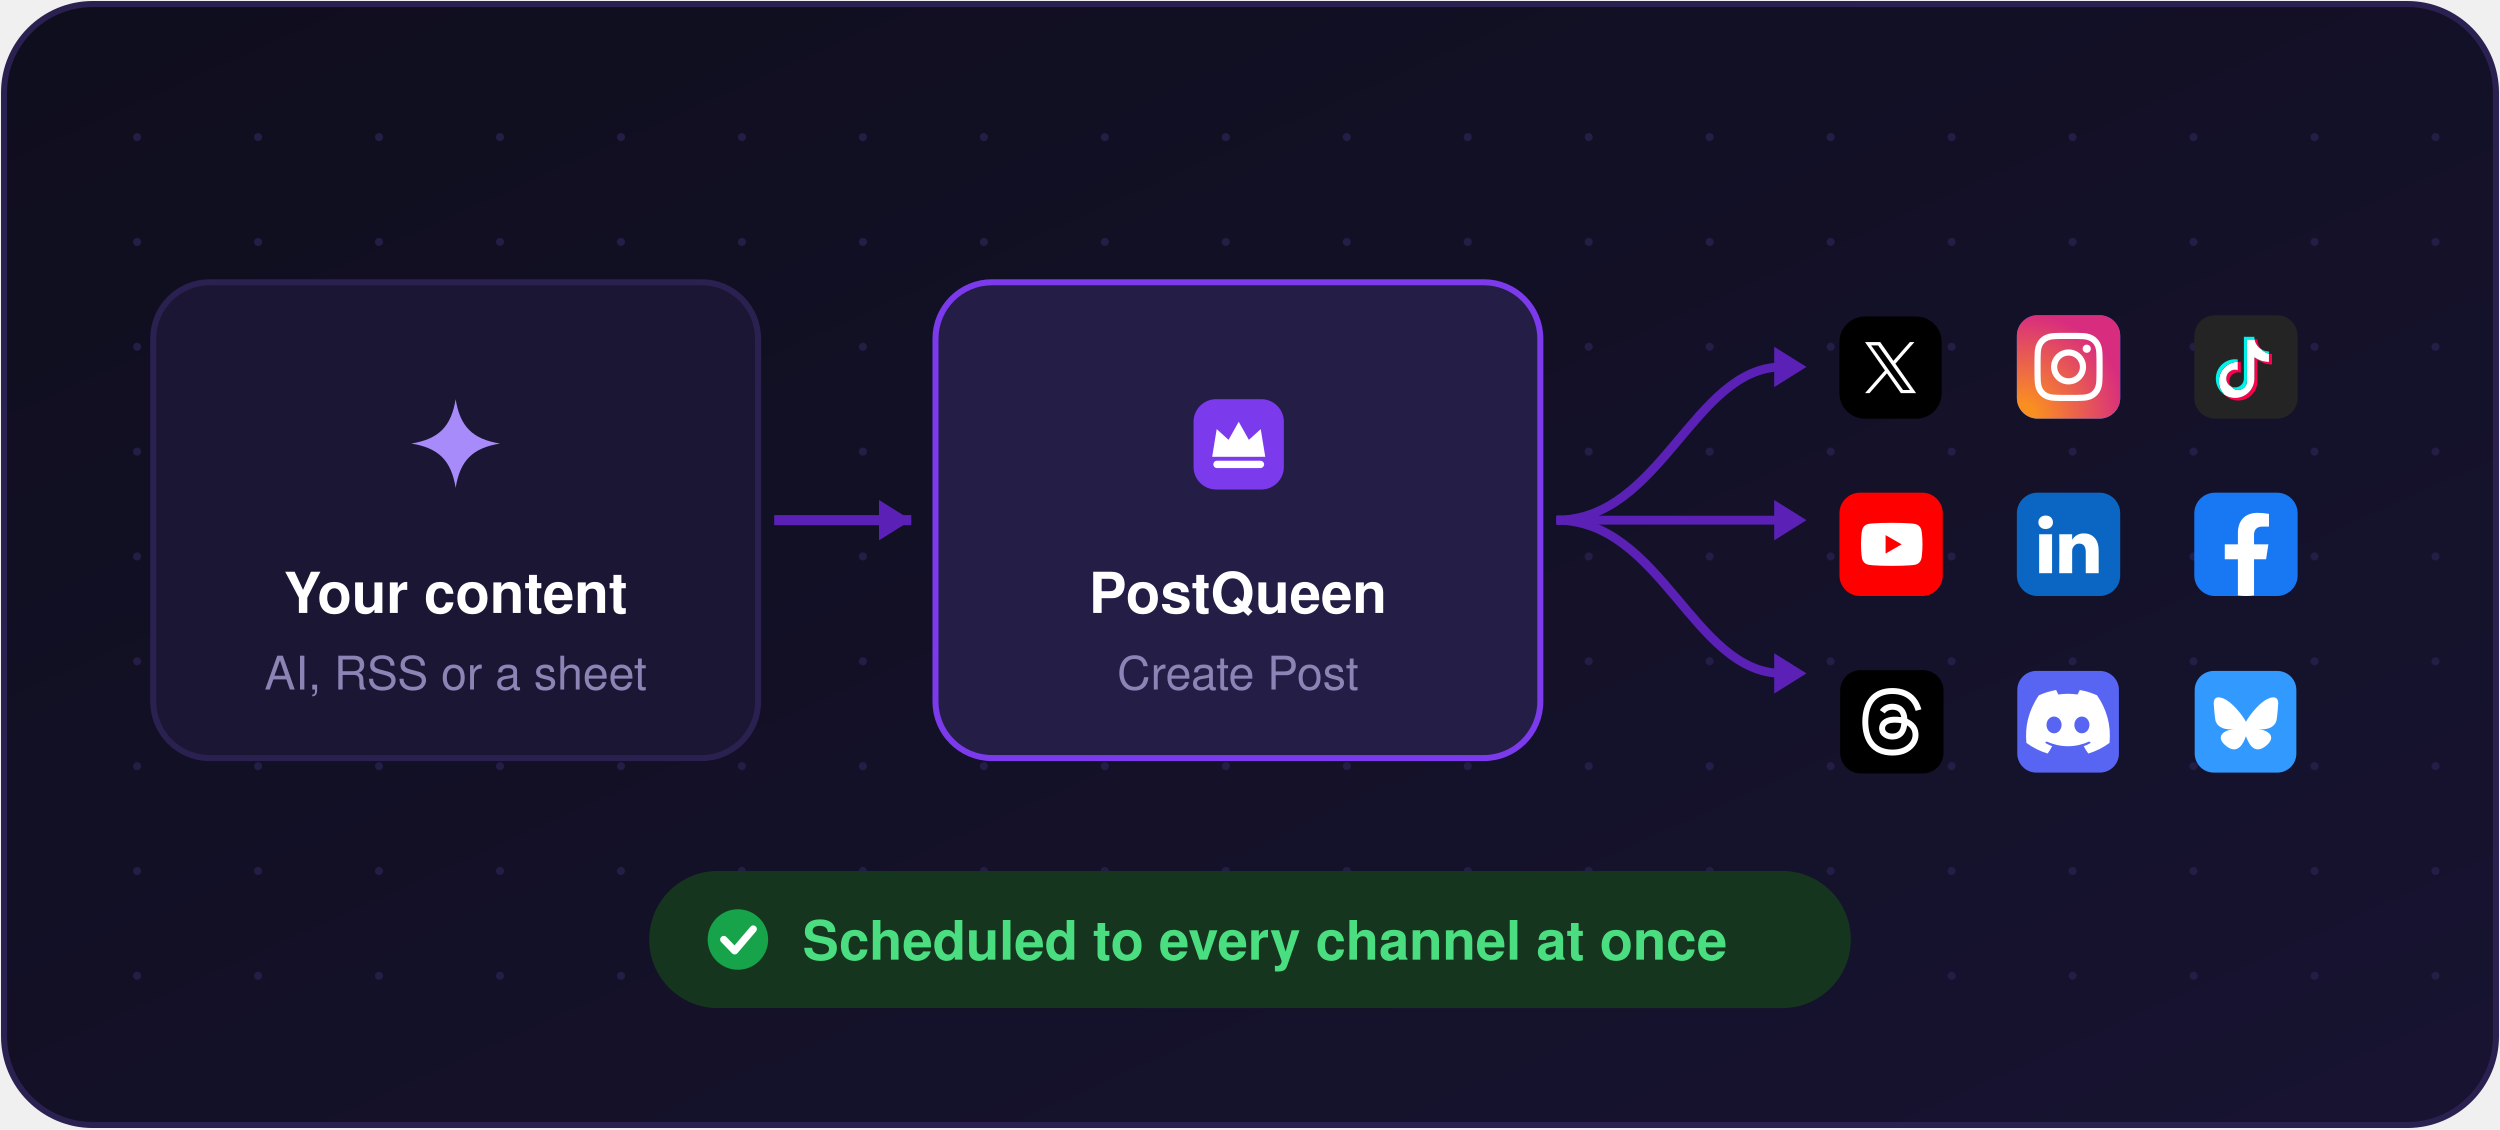
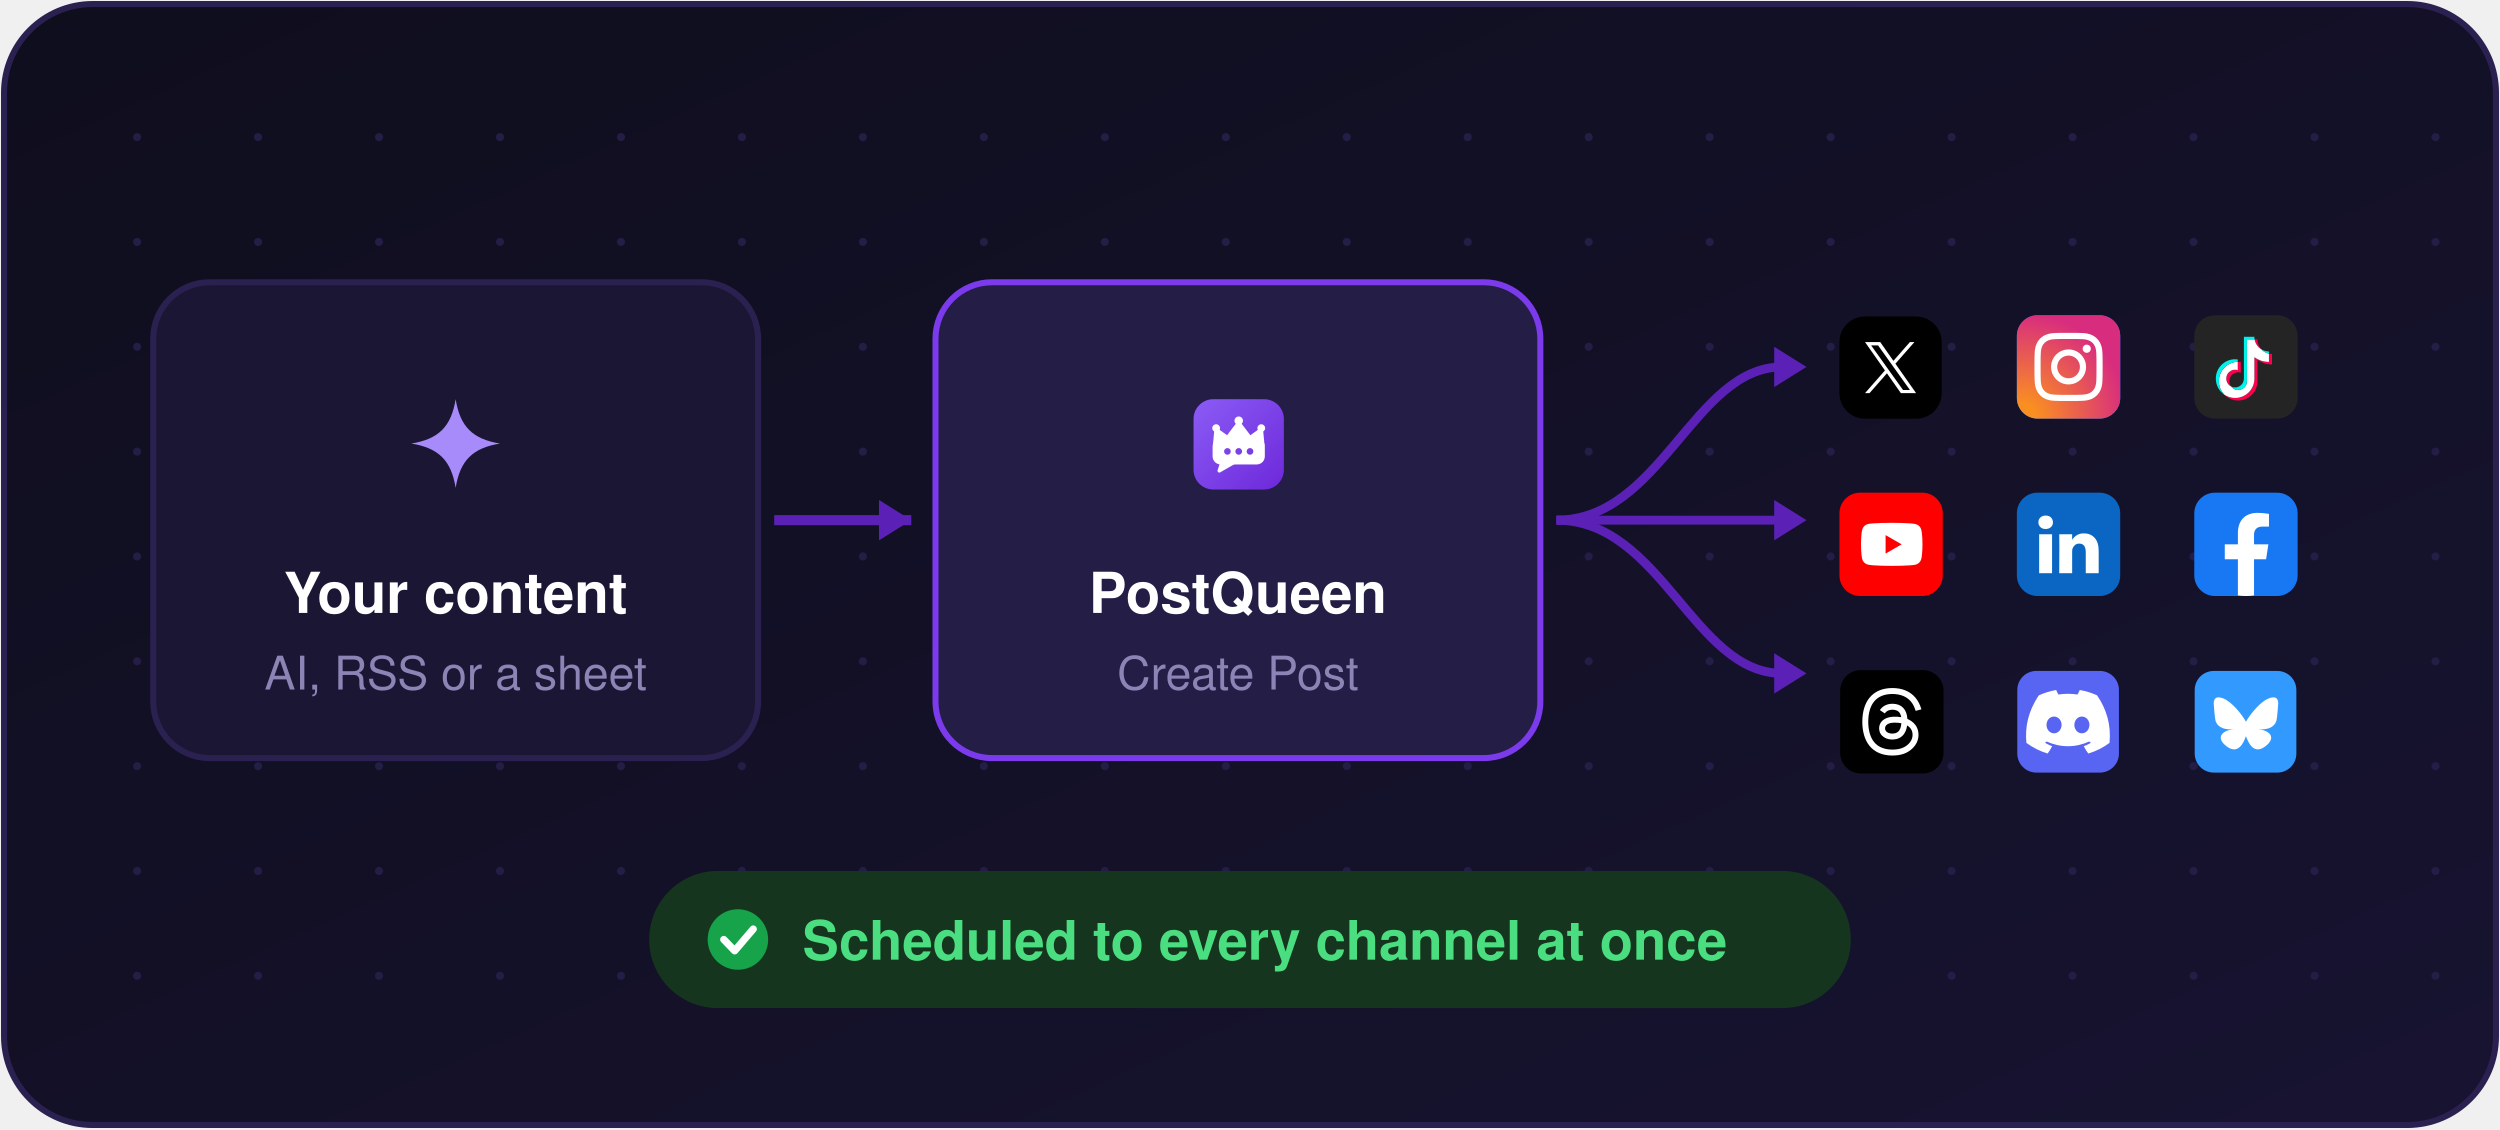
<svg xmlns="http://www.w3.org/2000/svg" width="620" height="280" viewBox="0 0 620 280" role="img" aria-label="n8n workflow: any content source, PostQueen Create Post, published to every social channel at once">
  <defs>
+     <linearGradient id="pqtile" gradientUnits="userSpaceOnUse" x1="0" y1="0" x2="512" y2="512">
+       <stop offset="0" stop-color="#8b5cf6" />
+       <stop offset="1" stop-color="#6d28d9" />
+     </linearGradient>
    <linearGradient id="bg" x1="0" y1="0" x2="1" y2="1">
      <stop offset="0" stop-color="#0f0e1d" />
      <stop offset="1" stop-color="#171331" />
    </linearGradient>
  </defs>
  <rect x="1" y="1" width="618" height="278" rx="22" fill="url(#bg)" stroke="#2a2150" stroke-width="1.5" />
  <circle cx="34" cy="34" r="1" fill="#241d45" />
  <circle cx="64" cy="34" r="1" fill="#241d45" />
  <circle cx="94" cy="34" r="1" fill="#241d45" />
  <circle cx="124" cy="34" r="1" fill="#241d45" />
  <circle cx="154" cy="34" r="1" fill="#241d45" />
  <circle cx="184" cy="34" r="1" fill="#241d45" />
  <circle cx="214" cy="34" r="1" fill="#241d45" />
  <circle cx="244" cy="34" r="1" fill="#241d45" />
  <circle cx="274" cy="34" r="1" fill="#241d45" />
  <circle cx="304" cy="34" r="1" fill="#241d45" />
  <circle cx="334" cy="34" r="1" fill="#241d45" />
  <circle cx="364" cy="34" r="1" fill="#241d45" />
  <circle cx="394" cy="34" r="1" fill="#241d45" />
  <circle cx="424" cy="34" r="1" fill="#241d45" />
  <circle cx="454" cy="34" r="1" fill="#241d45" />
  <circle cx="484" cy="34" r="1" fill="#241d45" />
  <circle cx="514" cy="34" r="1" fill="#241d45" />
  <circle cx="544" cy="34" r="1" fill="#241d45" />
  <circle cx="574" cy="34" r="1" fill="#241d45" />
  <circle cx="604" cy="34" r="1" fill="#241d45" />
  <circle cx="34" cy="60" r="1" fill="#241d45" />
  <circle cx="64" cy="60" r="1" fill="#241d45" />
  <circle cx="94" cy="60" r="1" fill="#241d45" />
  <circle cx="124" cy="60" r="1" fill="#241d45" />
  <circle cx="154" cy="60" r="1" fill="#241d45" />
  <circle cx="184" cy="60" r="1" fill="#241d45" />
  <circle cx="214" cy="60" r="1" fill="#241d45" />
  <circle cx="244" cy="60" r="1" fill="#241d45" />
  <circle cx="274" cy="60" r="1" fill="#241d45" />
  <circle cx="304" cy="60" r="1" fill="#241d45" />
  <circle cx="334" cy="60" r="1" fill="#241d45" />
  <circle cx="364" cy="60" r="1" fill="#241d45" />
  <circle cx="394" cy="60" r="1" fill="#241d45" />
  <circle cx="424" cy="60" r="1" fill="#241d45" />
  <circle cx="454" cy="60" r="1" fill="#241d45" />
  <circle cx="484" cy="60" r="1" fill="#241d45" />
  <circle cx="514" cy="60" r="1" fill="#241d45" />
  <circle cx="544" cy="60" r="1" fill="#241d45" />
  <circle cx="574" cy="60" r="1" fill="#241d45" />
  <circle cx="604" cy="60" r="1" fill="#241d45" />
  <circle cx="34" cy="86" r="1" fill="#241d45" />
  <circle cx="64" cy="86" r="1" fill="#241d45" />
  <circle cx="94" cy="86" r="1" fill="#241d45" />
  <circle cx="124" cy="86" r="1" fill="#241d45" />
  <circle cx="154" cy="86" r="1" fill="#241d45" />
  <circle cx="184" cy="86" r="1" fill="#241d45" />
  <circle cx="214" cy="86" r="1" fill="#241d45" />
  <circle cx="244" cy="86" r="1" fill="#241d45" />
  <circle cx="274" cy="86" r="1" fill="#241d45" />
  <circle cx="304" cy="86" r="1" fill="#241d45" />
  <circle cx="334" cy="86" r="1" fill="#241d45" />
  <circle cx="364" cy="86" r="1" fill="#241d45" />
  <circle cx="394" cy="86" r="1" fill="#241d45" />
  <circle cx="424" cy="86" r="1" fill="#241d45" />
  <circle cx="454" cy="86" r="1" fill="#241d45" />
  <circle cx="484" cy="86" r="1" fill="#241d45" />
  <circle cx="514" cy="86" r="1" fill="#241d45" />
  <circle cx="544" cy="86" r="1" fill="#241d45" />
  <circle cx="574" cy="86" r="1" fill="#241d45" />
  <circle cx="604" cy="86" r="1" fill="#241d45" />
  <circle cx="34" cy="112" r="1" fill="#241d45" />
  <circle cx="64" cy="112" r="1" fill="#241d45" />
  <circle cx="94" cy="112" r="1" fill="#241d45" />
  <circle cx="124" cy="112" r="1" fill="#241d45" />
  <circle cx="154" cy="112" r="1" fill="#241d45" />
  <circle cx="184" cy="112" r="1" fill="#241d45" />
  <circle cx="214" cy="112" r="1" fill="#241d45" />
  <circle cx="244" cy="112" r="1" fill="#241d45" />
  <circle cx="274" cy="112" r="1" fill="#241d45" />
  <circle cx="304" cy="112" r="1" fill="#241d45" />
  <circle cx="334" cy="112" r="1" fill="#241d45" />
  <circle cx="364" cy="112" r="1" fill="#241d45" />
  <circle cx="394" cy="112" r="1" fill="#241d45" />
  <circle cx="424" cy="112" r="1" fill="#241d45" />
  <circle cx="454" cy="112" r="1" fill="#241d45" />
  <circle cx="484" cy="112" r="1" fill="#241d45" />
  <circle cx="514" cy="112" r="1" fill="#241d45" />
  <circle cx="544" cy="112" r="1" fill="#241d45" />
  <circle cx="574" cy="112" r="1" fill="#241d45" />
  <circle cx="604" cy="112" r="1" fill="#241d45" />
  <circle cx="34" cy="138" r="1" fill="#241d45" />
  <circle cx="64" cy="138" r="1" fill="#241d45" />
  <circle cx="94" cy="138" r="1" fill="#241d45" />
  <circle cx="124" cy="138" r="1" fill="#241d45" />
  <circle cx="154" cy="138" r="1" fill="#241d45" />
  <circle cx="184" cy="138" r="1" fill="#241d45" />
  <circle cx="214" cy="138" r="1" fill="#241d45" />
  <circle cx="244" cy="138" r="1" fill="#241d45" />
  <circle cx="274" cy="138" r="1" fill="#241d45" />
  <circle cx="304" cy="138" r="1" fill="#241d45" />
  <circle cx="334" cy="138" r="1" fill="#241d45" />
  <circle cx="364" cy="138" r="1" fill="#241d45" />
  <circle cx="394" cy="138" r="1" fill="#241d45" />
  <circle cx="424" cy="138" r="1" fill="#241d45" />
  <circle cx="454" cy="138" r="1" fill="#241d45" />
  <circle cx="484" cy="138" r="1" fill="#241d45" />
  <circle cx="514" cy="138" r="1" fill="#241d45" />
  <circle cx="544" cy="138" r="1" fill="#241d45" />
  <circle cx="574" cy="138" r="1" fill="#241d45" />
  <circle cx="604" cy="138" r="1" fill="#241d45" />
  <circle cx="34" cy="164" r="1" fill="#241d45" />
  <circle cx="64" cy="164" r="1" fill="#241d45" />
  <circle cx="94" cy="164" r="1" fill="#241d45" />
  <circle cx="124" cy="164" r="1" fill="#241d45" />
  <circle cx="154" cy="164" r="1" fill="#241d45" />
  <circle cx="184" cy="164" r="1" fill="#241d45" />
  <circle cx="214" cy="164" r="1" fill="#241d45" />
  <circle cx="244" cy="164" r="1" fill="#241d45" />
  <circle cx="274" cy="164" r="1" fill="#241d45" />
  <circle cx="304" cy="164" r="1" fill="#241d45" />
  <circle cx="334" cy="164" r="1" fill="#241d45" />
  <circle cx="364" cy="164" r="1" fill="#241d45" />
  <circle cx="394" cy="164" r="1" fill="#241d45" />
  <circle cx="424" cy="164" r="1" fill="#241d45" />
  <circle cx="454" cy="164" r="1" fill="#241d45" />
  <circle cx="484" cy="164" r="1" fill="#241d45" />
  <circle cx="514" cy="164" r="1" fill="#241d45" />
  <circle cx="544" cy="164" r="1" fill="#241d45" />
  <circle cx="574" cy="164" r="1" fill="#241d45" />
  <circle cx="604" cy="164" r="1" fill="#241d45" />
  <circle cx="34" cy="190" r="1" fill="#241d45" />
  <circle cx="64" cy="190" r="1" fill="#241d45" />
  <circle cx="94" cy="190" r="1" fill="#241d45" />
  <circle cx="124" cy="190" r="1" fill="#241d45" />
  <circle cx="154" cy="190" r="1" fill="#241d45" />
  <circle cx="184" cy="190" r="1" fill="#241d45" />
  <circle cx="214" cy="190" r="1" fill="#241d45" />
  <circle cx="244" cy="190" r="1" fill="#241d45" />
  <circle cx="274" cy="190" r="1" fill="#241d45" />
  <circle cx="304" cy="190" r="1" fill="#241d45" />
  <circle cx="334" cy="190" r="1" fill="#241d45" />
  <circle cx="364" cy="190" r="1" fill="#241d45" />
  <circle cx="394" cy="190" r="1" fill="#241d45" />
  <circle cx="424" cy="190" r="1" fill="#241d45" />
  <circle cx="454" cy="190" r="1" fill="#241d45" />
  <circle cx="484" cy="190" r="1" fill="#241d45" />
  <circle cx="514" cy="190" r="1" fill="#241d45" />
  <circle cx="544" cy="190" r="1" fill="#241d45" />
  <circle cx="574" cy="190" r="1" fill="#241d45" />
  <circle cx="604" cy="190" r="1" fill="#241d45" />
  <circle cx="34" cy="216" r="1" fill="#241d45" />
  <circle cx="64" cy="216" r="1" fill="#241d45" />
  <circle cx="94" cy="216" r="1" fill="#241d45" />
  <circle cx="124" cy="216" r="1" fill="#241d45" />
  <circle cx="154" cy="216" r="1" fill="#241d45" />
  <circle cx="184" cy="216" r="1" fill="#241d45" />
  <circle cx="214" cy="216" r="1" fill="#241d45" />
  <circle cx="244" cy="216" r="1" fill="#241d45" />
  <circle cx="274" cy="216" r="1" fill="#241d45" />
  <circle cx="304" cy="216" r="1" fill="#241d45" />
  <circle cx="334" cy="216" r="1" fill="#241d45" />
  <circle cx="364" cy="216" r="1" fill="#241d45" />
  <circle cx="394" cy="216" r="1" fill="#241d45" />
  <circle cx="424" cy="216" r="1" fill="#241d45" />
  <circle cx="454" cy="216" r="1" fill="#241d45" />
  <circle cx="484" cy="216" r="1" fill="#241d45" />
  <circle cx="514" cy="216" r="1" fill="#241d45" />
  <circle cx="544" cy="216" r="1" fill="#241d45" />
  <circle cx="574" cy="216" r="1" fill="#241d45" />
  <circle cx="604" cy="216" r="1" fill="#241d45" />
  <circle cx="34" cy="242" r="1" fill="#241d45" />
  <circle cx="64" cy="242" r="1" fill="#241d45" />
  <circle cx="94" cy="242" r="1" fill="#241d45" />
  <circle cx="124" cy="242" r="1" fill="#241d45" />
  <circle cx="154" cy="242" r="1" fill="#241d45" />
  <circle cx="184" cy="242" r="1" fill="#241d45" />
  <circle cx="214" cy="242" r="1" fill="#241d45" />
  <circle cx="244" cy="242" r="1" fill="#241d45" />
  <circle cx="274" cy="242" r="1" fill="#241d45" />
  <circle cx="304" cy="242" r="1" fill="#241d45" />
  <circle cx="334" cy="242" r="1" fill="#241d45" />
  <circle cx="364" cy="242" r="1" fill="#241d45" />
  <circle cx="394" cy="242" r="1" fill="#241d45" />
  <circle cx="424" cy="242" r="1" fill="#241d45" />
  <circle cx="454" cy="242" r="1" fill="#241d45" />
  <circle cx="484" cy="242" r="1" fill="#241d45" />
  <circle cx="514" cy="242" r="1" fill="#241d45" />
  <circle cx="544" cy="242" r="1" fill="#241d45" />
  <circle cx="574" cy="242" r="1" fill="#241d45" />
  <circle cx="604" cy="242" r="1" fill="#241d45" />
  <rect x="38" y="70" width="150" height="118" rx="14" fill="#1b1633" stroke="#2a2150" stroke-width="1.5" />
  <g transform="translate(113,110)">
    <path d="M0,-11 C1.1,-4.2 4.2,-1.1 11,0 C4.2,1.1 1.1,4.2 0,11 C-1.1,4.2 -4.2,1.1 -11,0 C-4.2,-1.1 -1.1,-4.2 0,-11 Z" fill="#a78bfa" />
  </g>
  <text x="113" y="152" text-anchor="middle" font-family="'Segoe UI',Helvetica,Arial,sans-serif" font-size="14" font-weight="700" fill="#ffffff">Your content</text>
  <text x="113" y="171" text-anchor="middle" font-family="'Segoe UI',Helvetica,Arial,sans-serif" font-size="11.5" fill="#8b84b5">AI, RSS or a sheet</text>
  <rect x="232" y="70" width="150" height="118" rx="14" fill="#241d45" stroke="#7c3aed" stroke-width="1.5" />
  <g transform="translate(307,110)">
    <g transform="translate(-11,-11) scale(0.7)">
-       <rect width="32" height="32" rx="8" fill="#7c3aed" />
-       <path d="M6.6 20.4 L8.2 10.6 L12.4 14.4 L16 8 L19.6 14.4 L23.8 10.6 L25.4 20.4 Z" fill="#ffffff" />
-       <rect x="7" y="21.8" width="18" height="2.6" rx="1.3" fill="#ffffff" />
+       <g transform="scale(0.0625)">
+         <rect width="512" height="512" rx="112" fill="url(#pqtile)" />
+         <path d="M120 258L128 172L192 218L256 134L320 218L384 172L392 258ZM162 354L146 406L226 360Z" fill="#ffffff" stroke="#ffffff" stroke-width="20" stroke-linejoin="round" />
+         <path d="M106 164A22 22 0 1 0 150 164A22 22 0 1 0 106 164ZM232 122A24 24 0 1 0 280 122A24 24 0 1 0 232 122ZM362 164A22 22 0 1 0 406 164A22 22 0 1 0 362 164ZM154 222H358A46 46 0 0 1 404 268V324A46 46 0 0 1 358 370H154A46 46 0 0 1 108 324V268A46 46 0 0 1 154 222ZM173 296A19 19 0 1 0 211 296A19 19 0 1 0 173 296ZM237 296A19 19 0 1 0 275 296A19 19 0 1 0 237 296ZM301 296A19 19 0 1 0 339 296A19 19 0 1 0 301 296Z" fill="#ffffff" fill-rule="evenodd" />
+       </g>
    </g>
  </g>
  <text x="307" y="152" text-anchor="middle" font-family="'Segoe UI',Helvetica,Arial,sans-serif" font-size="14" font-weight="700" fill="#ffffff">PostQueen</text>
  <text x="307" y="171" text-anchor="middle" font-family="'Segoe UI',Helvetica,Arial,sans-serif" font-size="11.5" fill="#8b84b5">Create Post</text>
  <line x1="192" y1="129" x2="226" y2="129" stroke="#5b21b6" stroke-width="2.5" />
  <path d="M226,129 L218,124 L218,134 Z" fill="#5b21b6" />
  <path d="M386,129 C 412,129 420,91 442,91" fill="none" stroke="#5b21b6" stroke-width="2.2" />
  <path d="M448,91 L440,86 L440,96 Z" fill="#5b21b6" />
  <path d="M386,129 C 412,129 420,129 442,129" fill="none" stroke="#5b21b6" stroke-width="2.2" />
  <path d="M448,129 L440,124 L440,134 Z" fill="#5b21b6" />
  <path d="M386,129 C 412,129 420,167 442,167" fill="none" stroke="#5b21b6" stroke-width="2.2" />
  <path d="M448,167 L440,162 L440,172 Z" fill="#5b21b6" />
  <svg viewBox="0 0 64 64" width="26" height="26" x="456" y="78">
    <svg viewBox="0 0 49 49" width="64" height="64" x="0" y="0">
      <rect x="0.339" y="0.925" width="47.777" height="47.777" rx="11.944" fill="black" />
      <path d="M26.503 22.985L35.397 12.869H33.289L25.563 21.651L19.397 12.869H12.283L21.61 26.15L12.283 36.758H14.39L22.544 27.482L29.058 36.758H36.172L26.503 22.985ZM23.616 26.267L22.669 24.944L15.15 14.424H18.388L24.457 22.917L25.4 24.24L33.288 35.279H30.051L23.616 26.267Z" fill="white" />
    </svg>
  </svg>
  <svg viewBox="0 0 64 64" width="26" height="26" x="500" y="78">
    <svg viewBox="0 0 70 71" width="64" height="64" x="0" y="0">
      <rect y="0.496" width="69.999" height="69.999" rx="14" fill="#1877F2" />
      <rect y="0.496" width="69.999" height="69.999" rx="14" fill="url(#c1_paint0_radial_292_12847)" />
      <path d="M27.306 35.495C27.306 31.246 30.75 27.8 35 27.8C39.25 27.8 42.696 31.246 42.696 35.495C42.696 39.745 39.25 43.191 35 43.191C30.75 43.191 27.306 39.745 27.306 35.495ZM23.146 35.495C23.146 42.042 28.453 47.349 35 47.349C41.547 47.349 46.854 42.042 46.854 35.495C46.854 28.948 41.547 23.641 35 23.641C28.453 23.641 23.146 28.948 23.146 35.495M44.553 23.171C44.553 23.719 44.715 24.255 45.02 24.711C45.324 25.166 45.756 25.521 46.262 25.731C46.769 25.941 47.325 25.996 47.863 25.89C48.4 25.783 48.894 25.519 49.282 25.132C49.669 24.745 49.933 24.251 50.04 23.714C50.147 23.177 50.093 22.62 49.883 22.113C49.674 21.607 49.319 21.174 48.864 20.87C48.408 20.565 47.873 20.402 47.325 20.402H47.324C46.589 20.403 45.885 20.694 45.365 21.214C44.846 21.733 44.554 22.437 44.553 23.171ZM25.674 54.286C23.423 54.184 22.2 53.809 21.387 53.492C20.309 53.072 19.54 52.573 18.731 51.765C17.923 50.958 17.422 50.19 17.005 49.112C16.688 48.299 16.313 47.075 16.21 44.825C16.099 42.391 16.076 41.66 16.076 35.496C16.076 29.331 16.101 28.602 16.21 26.166C16.313 23.916 16.691 22.695 17.005 21.88C17.424 20.802 17.924 20.033 18.731 19.224C19.539 18.416 20.307 17.915 21.387 17.497C22.199 17.18 23.423 16.806 25.674 16.703C28.107 16.591 28.838 16.569 35 16.569C41.162 16.569 41.894 16.593 44.329 16.704C46.58 16.806 47.801 17.184 48.616 17.498C49.694 17.916 50.463 18.417 51.272 19.224C52.08 20.032 52.579 20.802 52.998 21.88C53.315 22.692 53.69 23.916 53.792 26.167C53.904 28.602 53.927 29.331 53.927 35.496C53.927 41.661 53.904 42.39 53.792 44.825C53.69 47.076 53.313 48.299 52.998 49.112C52.579 50.19 52.079 50.959 51.272 51.766C50.464 52.572 49.694 53.073 48.616 53.492C47.804 53.809 46.58 54.184 44.329 54.286C41.896 54.398 41.165 54.421 35 54.421C28.835 54.421 28.106 54.398 25.674 54.286M25.483 12.55C23.025 12.662 21.346 13.052 19.879 13.622C18.361 14.211 17.075 15.002 15.79 16.285C14.505 17.568 13.716 18.855 13.127 20.374C12.556 21.842 12.167 23.52 12.055 25.978C11.941 28.439 11.915 29.226 11.915 35.495C11.915 41.764 11.941 42.551 12.055 45.013C12.167 47.471 12.556 49.149 13.127 50.616C13.716 52.134 14.505 53.423 15.79 54.706C17.075 55.988 18.36 56.777 19.879 57.368C21.349 57.939 23.025 58.329 25.483 58.441C27.945 58.553 28.731 58.58 35 58.58C41.269 58.58 42.056 58.554 44.518 58.441C46.975 58.329 48.654 57.939 50.121 57.368C51.639 56.777 52.926 55.988 54.21 54.706C55.495 53.423 56.282 52.134 56.873 50.616C57.444 49.149 57.835 47.47 57.945 45.013C58.057 42.55 58.083 41.764 58.083 35.495C58.083 29.226 58.057 28.439 57.945 25.978C57.834 23.52 57.444 21.841 56.873 20.374C56.282 18.856 55.493 17.57 54.21 16.285C52.928 15 51.639 14.211 50.123 13.622C48.654 13.052 46.975 12.66 44.52 12.55C42.058 12.438 41.271 12.41 35.003 12.41C28.735 12.41 27.946 12.436 25.483 12.55" fill="white" />
      <defs>
        <radialGradient id="c1_paint0_radial_292_12847" cx="0" cy="0" r="1" gradientUnits="userSpaceOnUse" gradientTransform="translate(4.53027 68.9617) scale(88.8728)">
          <stop offset="0.09" stop-color="#FA8F21" />
          <stop offset="0.78" stop-color="#D82D7E" />
        </radialGradient>
      </defs>
    </svg>
  </svg>
  <svg viewBox="0 0 64 64" width="26" height="26" x="544" y="78">
    <svg viewBox="0 0 70 71" width="64" height="64" x="0" y="0">
      <rect x="-0.003" y="0.496" width="69.999" height="69.999" rx="14" fill="#242424" />
      <path d="M42.775 30.661C45.551 32.652 48.952 33.824 52.624 33.824V26.731C51.929 26.732 51.236 26.659 50.556 26.514V32.097C46.883 32.097 43.483 30.925 40.707 28.934V43.408C40.707 50.649 34.858 56.518 27.643 56.518C24.951 56.518 22.449 55.702 20.371 54.301C22.743 56.735 26.051 58.245 29.711 58.245C36.926 58.245 42.775 52.376 42.775 45.135V30.661H42.775ZM45.327 23.506C43.908 21.95 42.977 19.94 42.775 17.718V16.806H40.815C41.308 19.63 42.991 22.043 45.327 23.506ZM24.934 48.745C24.142 47.702 23.713 46.426 23.715 45.114C23.715 41.803 26.39 39.117 29.691 39.117C30.306 39.117 30.917 39.212 31.504 39.398V32.147C30.819 32.053 30.127 32.013 29.436 32.028V37.672C28.849 37.485 28.238 37.39 27.622 37.391C24.322 37.391 21.647 40.076 21.647 43.388C21.647 45.73 22.984 47.757 24.934 48.745Z" fill="#FF004F" />
      <path d="M40.708 28.934C43.484 30.925 46.885 32.097 50.557 32.097V26.514C48.507 26.076 46.692 25.001 45.328 23.506C42.992 22.043 41.309 19.63 40.816 16.806H35.667V45.135C35.656 48.437 32.985 51.111 29.692 51.111C27.751 51.111 26.027 50.183 24.935 48.745C22.985 47.757 21.648 45.729 21.648 43.388C21.648 40.076 24.323 37.391 27.623 37.391C28.256 37.391 28.865 37.49 29.437 37.672V32.028C22.349 32.175 16.649 37.987 16.649 45.135C16.649 48.703 18.068 51.938 20.372 54.301C22.451 55.702 24.953 56.519 27.645 56.519C34.859 56.519 40.708 50.649 40.708 43.408V28.934H40.708Z" fill="white" />
      <path d="M50.556 26.513V25.004C48.707 25.006 46.895 24.487 45.326 23.504C46.715 25.03 48.543 26.082 50.556 26.513ZM40.815 16.805C40.768 16.535 40.731 16.263 40.706 15.99V15.078H33.597V43.407C33.586 46.709 30.916 49.384 27.622 49.384C26.655 49.384 25.742 49.153 24.933 48.744C26.025 50.182 27.75 51.11 29.69 51.11C32.983 51.11 35.654 48.436 35.666 45.134V16.805H40.815ZM29.436 32.027V30.42C28.842 30.338 28.243 30.297 27.643 30.298C20.428 30.298 14.579 36.167 14.579 43.407C14.579 47.947 16.878 51.947 20.371 54.3C18.067 51.937 16.648 48.702 16.648 45.134C16.648 37.986 22.348 32.174 29.436 32.027Z" fill="#00F2EA" />
    </svg>
  </svg>
  <svg viewBox="0 0 64 64" width="26" height="26" x="456" y="122">
    <svg viewBox="0 0 70 71" width="64" height="64" x="0" y="0">
      <rect x="-0.004" y="0.496" width="69.999" height="69.999" rx="14" fill="#FF0000" />
      <path d="M55.378 25.477C54.898 23.692 53.491 22.286 51.706 21.805C48.447 20.913 35.408 20.913 35.408 20.913C35.408 20.913 22.369 20.913 19.109 21.771C17.359 22.251 15.918 23.692 15.437 25.477C14.58 28.736 14.58 35.496 14.58 35.496C14.58 35.496 14.58 42.29 15.437 45.516C15.918 47.3 17.325 48.707 19.109 49.187C22.403 50.079 35.408 50.079 35.408 50.079C35.408 50.079 48.447 50.079 51.706 49.221C53.491 48.741 54.898 47.334 55.378 45.55C56.236 42.29 56.236 35.531 56.236 35.531C56.236 35.531 56.27 28.736 55.378 25.477Z" fill="white" />
      <path d="M31.255 41.741L42.098 35.496L31.255 29.251V41.741Z" fill="#FF0000" />
    </svg>
  </svg>
  <svg viewBox="0 0 64 64" width="26" height="26" x="500" y="122">
    <svg viewBox="0 0 70 71" width="64" height="64" x="0" y="0">
      <rect x="-0.007" y="0.496" width="69.999" height="69.999" rx="14" fill="#0A66C2" />
      <g clip-path="url(#c4_clip0_292_12933)">
        <path d="M14.577 20.527C14.577 19.213 15.037 18.129 15.956 17.275C16.876 16.421 18.071 15.994 19.543 15.994C20.988 15.994 22.157 16.415 23.051 17.255C23.97 18.122 24.43 19.252 24.43 20.645C24.43 21.906 23.983 22.957 23.09 23.798C22.17 24.665 20.962 25.099 19.464 25.099H19.425C17.979 25.099 16.81 24.665 15.917 23.798C15.023 22.931 14.577 21.84 14.577 20.527ZM15.089 55.014L15.089 28.685H23.839V55.014H15.089ZM28.687 55.014H37.437V40.312C37.437 39.393 37.542 38.683 37.752 38.184C38.12 37.291 38.678 36.535 39.427 35.918C40.176 35.3 41.115 34.992 42.245 34.992C45.188 34.992 46.66 36.975 46.66 40.943V55.014H55.409V39.918C55.409 36.029 54.49 33.08 52.651 31.07C50.811 29.06 48.381 28.055 45.359 28.055C41.969 28.055 39.329 29.513 37.437 32.43V32.509H37.397L37.437 32.43V28.685H28.687C28.739 29.526 28.766 32.141 28.766 36.529C28.766 40.917 28.739 47.078 28.687 55.014Z" fill="white" />
      </g>
      <defs>
        <clipPath id="c4_clip0_292_12933">
          <rect x="14.577" y="15.08" width="40.833" height="40.833" fill="white" />
        </clipPath>
      </defs>
    </svg>
  </svg>
  <svg viewBox="0 0 64 64" width="26" height="26" x="544" y="122">
    <svg viewBox="0 0 70 71" width="64" height="64" x="0" y="0">
      <g clip-path="url(#c5_clip0_292_12843)">
        <rect x="-0.001" y="0.496" width="69.999" height="69.999" rx="14" fill="#1877F2" />
        <path d="M48.622 45.613L50.174 35.496H40.467V28.933C40.467 26.165 41.821 23.465 46.168 23.465H50.584V14.852C50.584 14.852 46.578 14.168 42.75 14.168C34.752 14.168 29.53 19.015 29.53 27.785V35.496H20.643V45.613H29.53V70.072C31.314 70.352 33.139 70.495 34.998 70.495C36.858 70.495 38.683 70.352 40.467 70.072V45.613H48.622Z" fill="white" />
      </g>
      <defs>
        <clipPath id="c5_clip0_292_12843">
          <rect x="-0.001" y="0.496" width="69.999" height="69.999" rx="14" fill="white" />
        </clipPath>
      </defs>
    </svg>
  </svg>
  <svg viewBox="0 0 64 64" width="26" height="26" x="456" y="166">
    <svg viewBox="0 0 71 70" width="64" height="64" x="0" y="0">
      <rect x="0.983" y="0.009" width="69.999" height="69.999" rx="14" fill="black" />
      <path d="M47.113 33.339C46.913 33.244 46.709 33.153 46.503 33.066C46.144 26.562 42.53 22.838 36.46 22.8C36.433 22.8 36.405 22.8 36.378 22.8C32.748 22.8 29.728 24.323 27.87 27.096L31.208 29.348C32.596 27.276 34.775 26.835 36.379 26.835C36.398 26.835 36.416 26.835 36.435 26.835C38.433 26.848 39.941 27.419 40.917 28.533C41.628 29.344 42.103 30.465 42.338 31.88C40.566 31.584 38.65 31.493 36.601 31.608C30.831 31.935 27.121 35.244 27.37 39.842C27.497 42.175 28.678 44.181 30.698 45.492C32.405 46.6 34.604 47.142 36.889 47.019C39.907 46.856 42.275 45.724 43.926 43.654C45.181 42.082 45.974 40.045 46.324 37.478C47.763 38.331 48.828 39.454 49.417 40.804C50.418 43.099 50.477 46.871 47.347 49.945C44.605 52.639 41.309 53.804 36.327 53.84C30.802 53.8 26.623 52.057 23.906 48.661C21.361 45.481 20.046 40.888 19.997 35.009C20.046 29.13 21.361 24.536 23.906 21.356C26.623 17.96 30.802 16.218 36.327 16.177C41.893 16.218 46.145 17.969 48.966 21.381C50.349 23.055 51.392 25.159 52.08 27.613L55.991 26.587C55.158 23.566 53.846 20.964 52.062 18.805C48.446 14.43 43.156 12.189 36.341 12.142H36.314C29.512 12.188 24.282 14.439 20.768 18.83C17.642 22.738 16.029 28.176 15.975 34.993L15.975 35.009L15.975 35.025C16.029 41.841 17.642 47.279 20.768 51.187C24.282 55.579 29.512 57.829 36.314 57.875H36.341C42.388 57.834 46.65 56.278 50.161 52.828C54.755 48.316 54.617 42.659 53.103 39.187C52.016 36.697 49.945 34.674 47.113 33.339ZM36.673 42.99C34.144 43.13 31.516 42.014 31.387 39.623C31.291 37.85 32.67 35.872 36.828 35.637C37.304 35.61 37.772 35.597 38.231 35.597C39.741 35.597 41.154 35.741 42.439 36.017C41.96 41.901 39.149 42.856 36.673 42.99Z" fill="white" />
    </svg>
  </svg>
  <svg viewBox="0 0 64 64" width="26" height="26" x="500" y="166">
    <svg viewBox="0 0 33 32" width="64" height="64" x="0" y="0">
      <rect x="0.364" width="31.997" height="31.997" rx="6" fill="#5865F2" />
      <path d="M25.476 7.675C23.741 6.881 21.911 6.318 20.03 6C19.774 6.46 19.542 6.934 19.335 7.418C18.335 7.267 17.325 7.191 16.313 7.191C15.303 7.191 14.289 7.268 13.291 7.416C13.087 6.935 12.851 6.458 12.594 6C10.713 6.321 8.883 6.885 7.147 7.678C3.701 12.776 2.767 17.747 3.234 22.648C5.252 24.138 7.511 25.272 9.912 25.999C10.45 25.272 10.933 24.498 11.342 23.693C10.561 23.402 9.807 23.042 9.089 22.618C9.278 22.481 9.463 22.34 9.641 22.203C11.728 23.183 14.009 23.694 16.316 23.694C18.624 23.694 20.904 23.183 22.991 22.203C23.172 22.35 23.357 22.491 23.544 22.618C22.824 23.043 22.069 23.404 21.286 23.696C21.697 24.503 22.176 25.274 22.717 26C25.12 25.275 27.38 24.141 29.399 22.649L29.398 22.649C29.946 16.967 28.462 12.041 25.476 7.675ZM11.933 19.634C10.631 19.634 9.556 18.453 9.556 17C9.556 15.547 10.594 14.356 11.928 14.356C13.263 14.356 14.33 15.547 14.307 17C14.284 18.453 13.259 19.634 11.933 19.634ZM20.7 19.634C19.396 19.634 18.325 18.453 18.325 17C18.325 15.547 19.363 14.356 20.7 14.356C22.036 14.356 23.095 15.547 23.072 17C23.049 18.453 22.026 19.634 20.7 19.634Z" fill="white" />
    </svg>
  </svg>
  <svg viewBox="0 0 64 64" width="26" height="26" x="544" y="166">
    <svg viewBox="0 0 33 32" width="64" height="64" x="0" y="0">
      <rect x="0.364" width="31.997" height="31.997" rx="6" fill="#3299FF" />
      <g clip-path="url(#c8_clip0_3143_6150)">
        <path d="M10.75 9.412C13.078 11.013 15.581 14.26 16.5 16.002C17.419 14.26 19.922 11.013 22.25 9.412C23.929 8.257 26.65 7.363 26.65 10.207C26.65 10.776 26.294 14.98 26.086 15.663C25.361 18.036 22.721 18.641 20.372 18.275C24.478 18.915 25.522 21.036 23.267 23.157C18.983 27.185 17.11 22.146 16.63 20.855C16.542 20.618 16.5 20.508 16.5 20.602C16.499 20.508 16.458 20.618 16.37 20.855C15.89 22.146 14.017 27.186 9.733 23.157C7.478 21.036 8.522 18.915 12.627 18.275C10.279 18.641 7.638 18.036 6.914 15.663C6.705 14.98 6.35 10.775 6.35 10.207C6.35 7.363 9.071 8.257 10.75 9.412H10.75Z" fill="white" />
      </g>
      <defs>
        <clipPath id="c8_clip0_3143_6150">
          <rect width="21" height="17" fill="white" transform="translate(6 8)" />
        </clipPath>
      </defs>
    </svg>
  </svg>
  <rect x="161" y="216" width="298" height="34" rx="17" fill="#16351f" />
  <circle cx="183" cy="233" r="7.5" fill="#16a34a" />
  <path d="M179.5,233 L182.2,235.8 L186.8,230.4" stroke="#ffffff" stroke-width="1.8" fill="none" stroke-linecap="round" stroke-linejoin="round" />
  <text x="199" y="238" font-family="'Segoe UI',Helvetica,Arial,sans-serif" font-size="13.5" font-weight="600" fill="#4ade80">Scheduled to every channel at once</text>
</svg>
